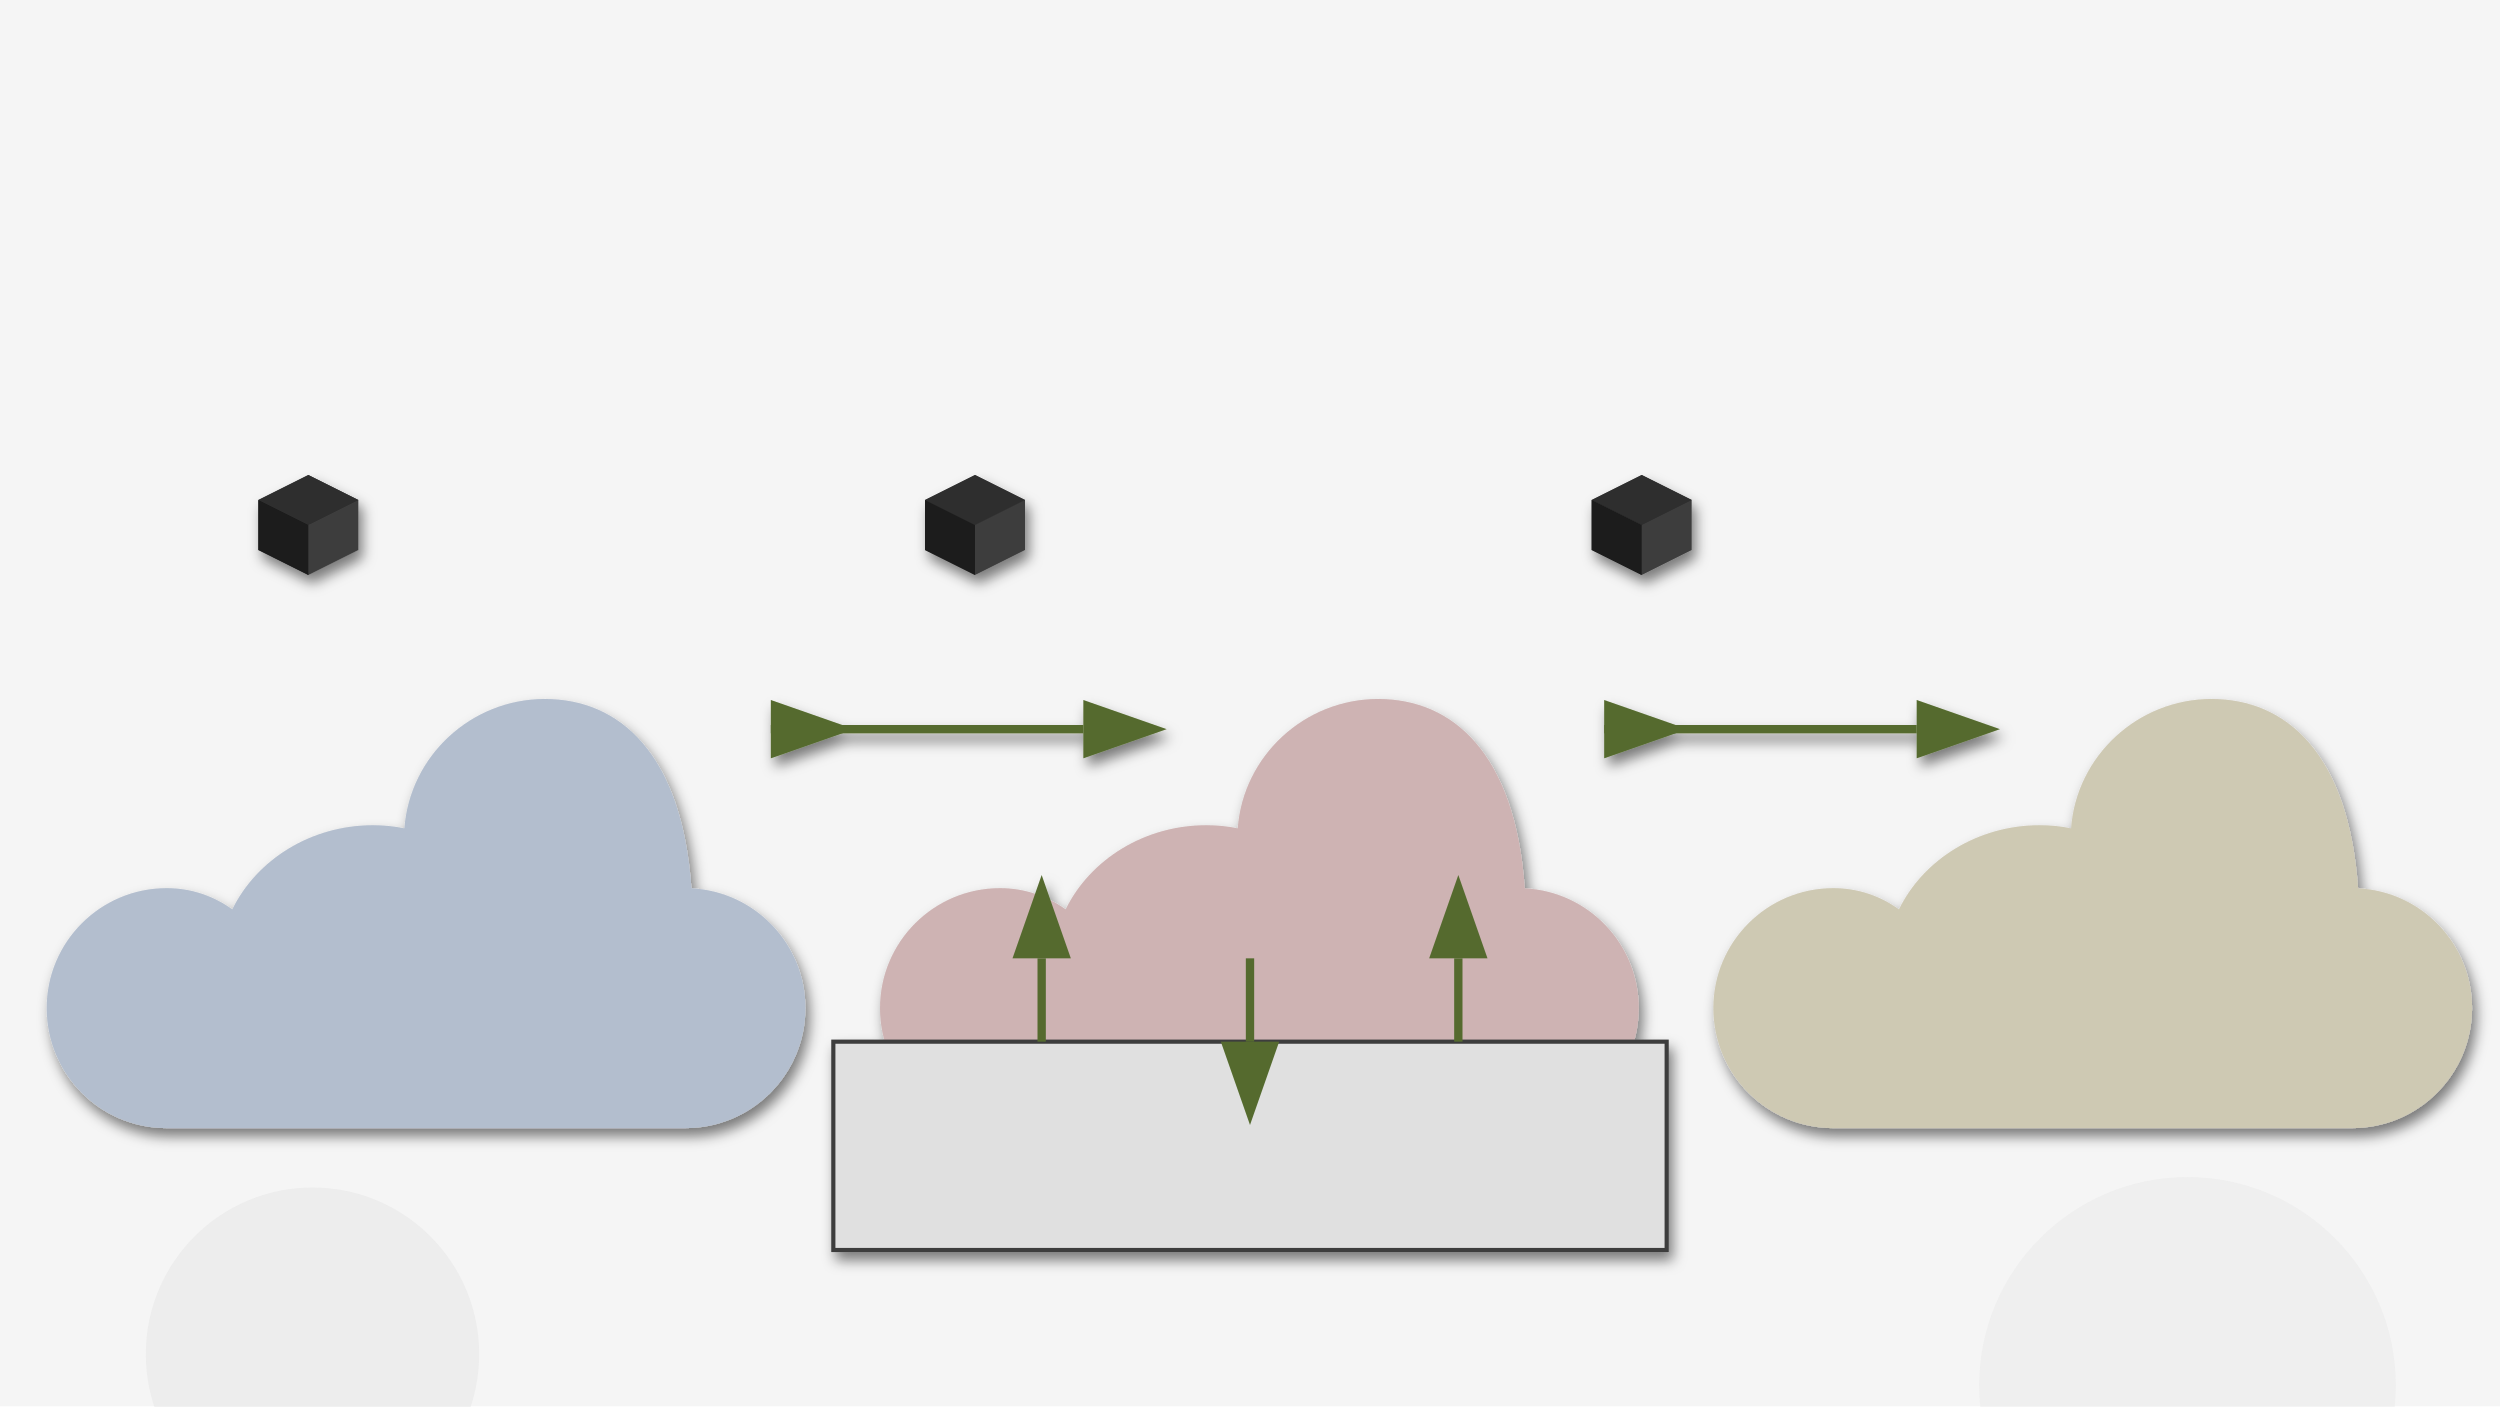
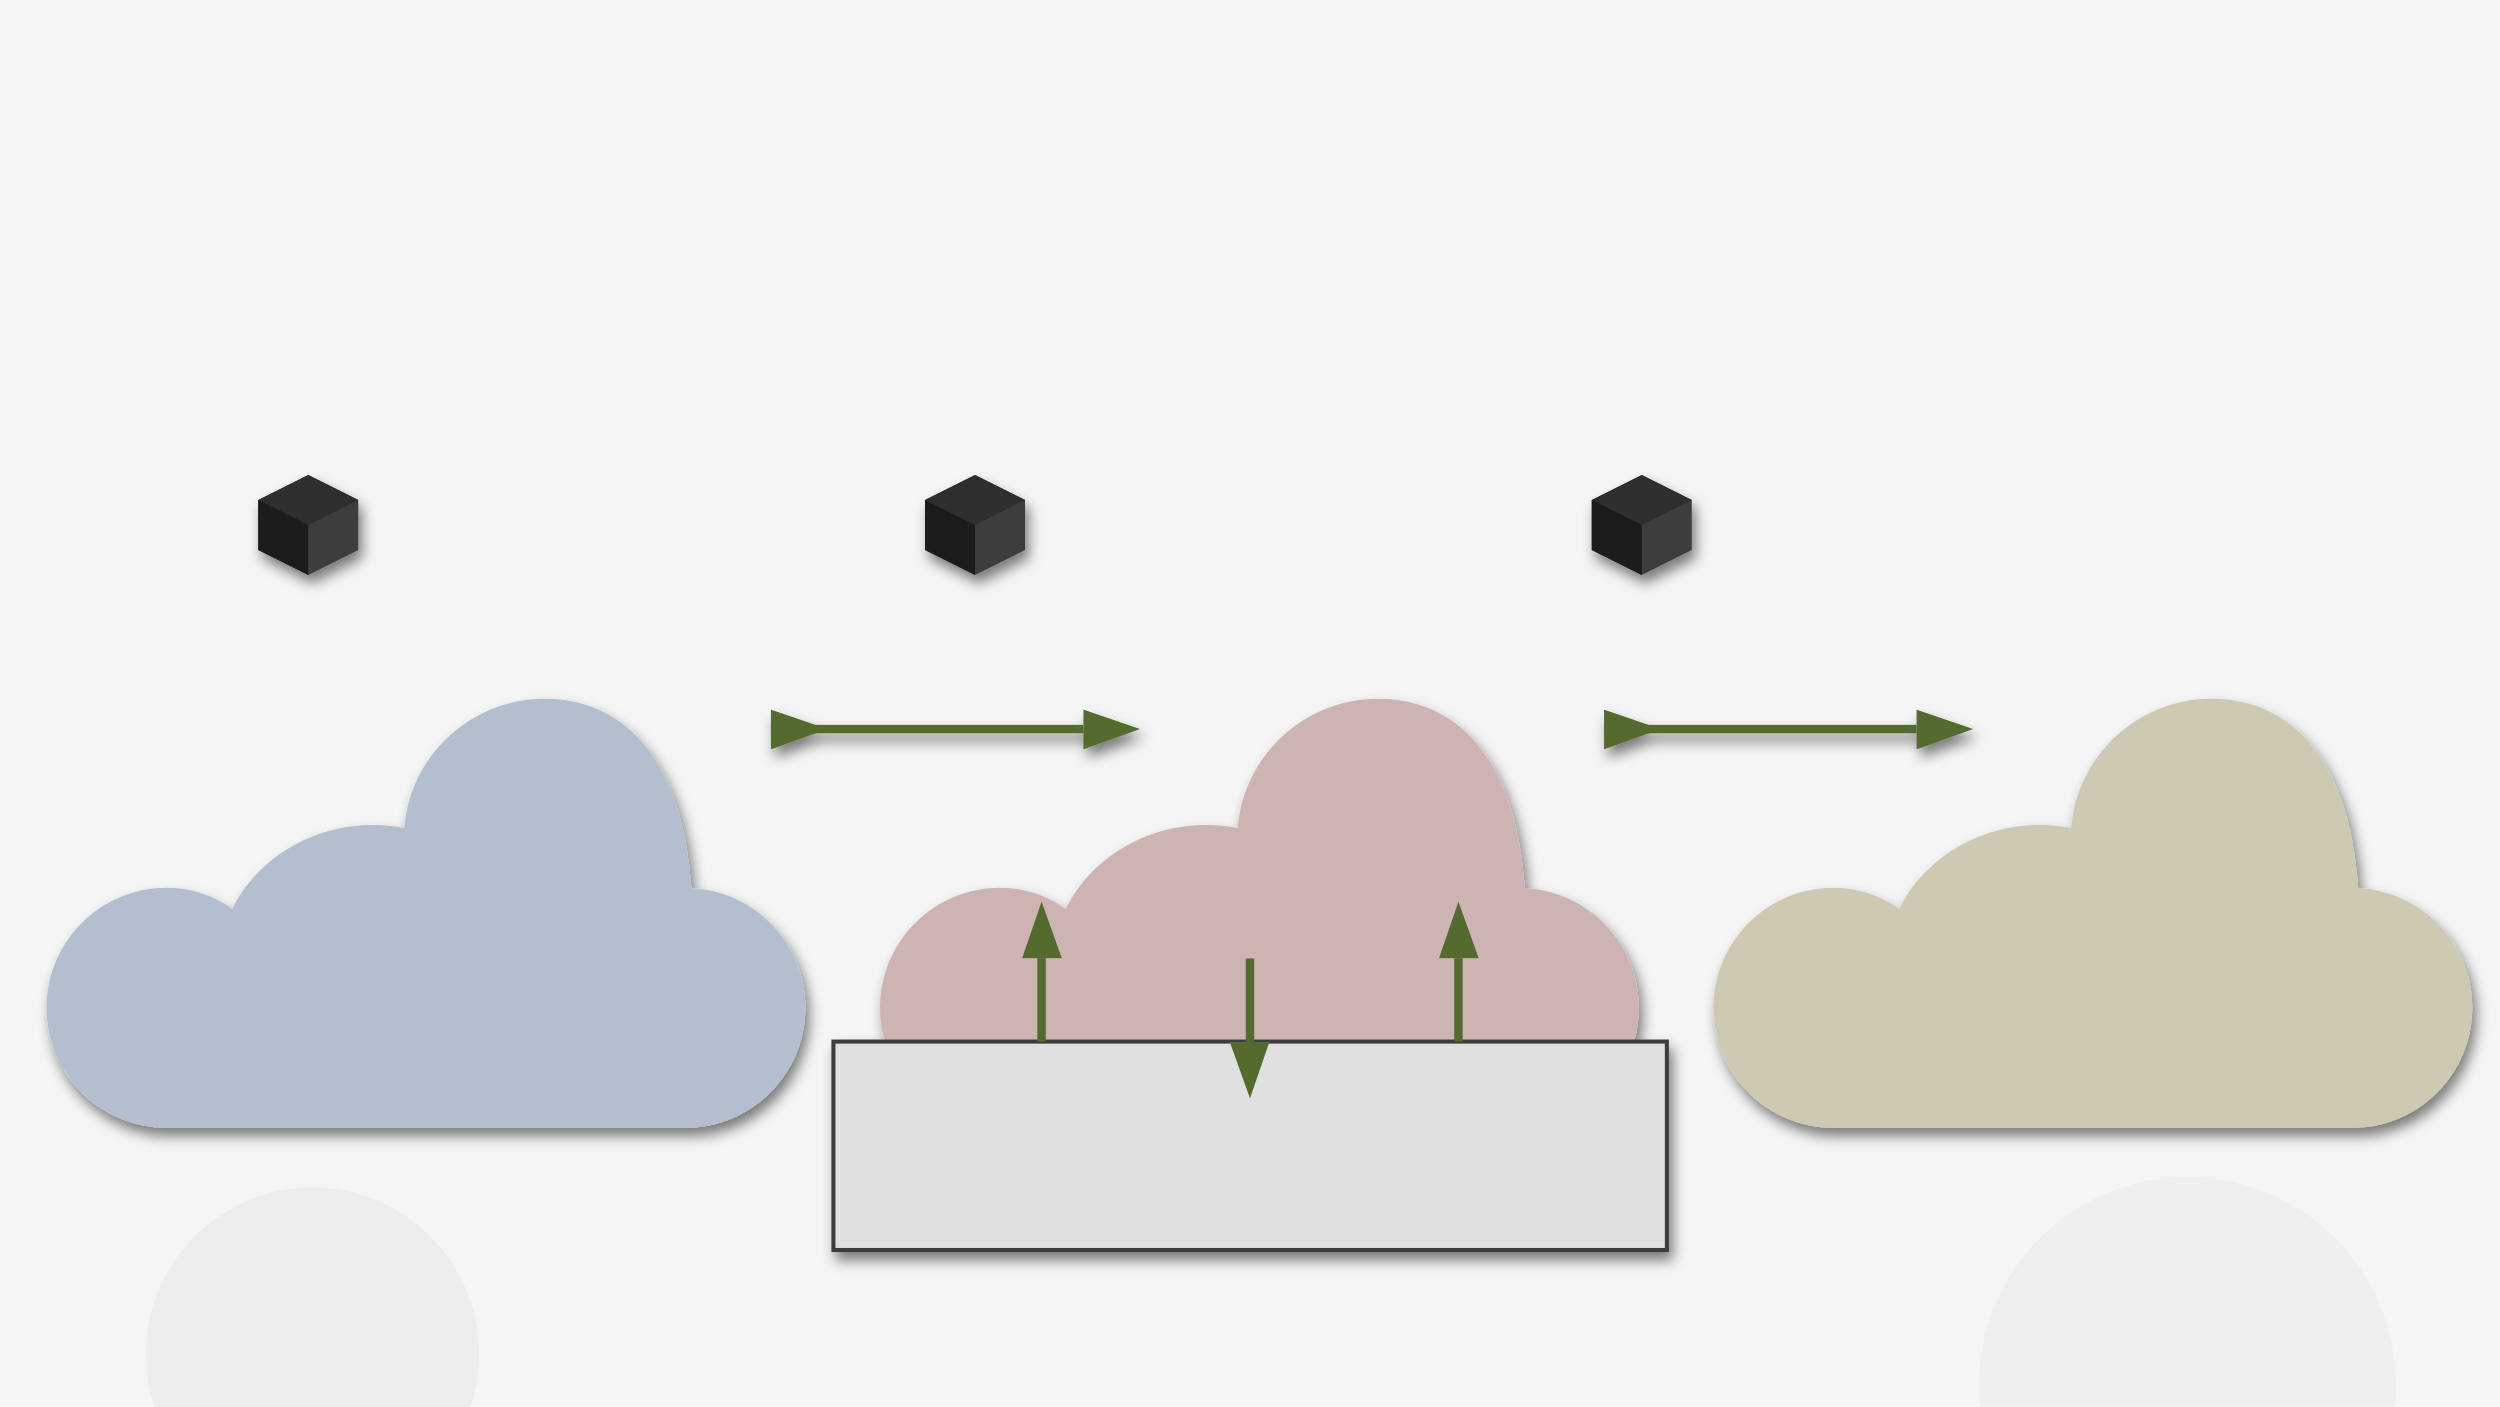
- <svg xmlns="http://www.w3.org/2000/svg" width="1200" height="675" viewBox="0 0 1200 675">
+ <svg xmlns="http://www.w3.org/2000/svg" width="800" height="450" viewBox="0 0 800 450">
  <defs>
    <filter id="dropShadow" x="-20%" y="-20%" width="140%" height="140%">
-       <feGaussianBlur in="SourceAlpha" stdDeviation="3" />
-       <feOffset dx="2" dy="4" result="offsetblur" />
+       <feGaussianBlur in="SourceAlpha" stdDeviation="2" />
+       <feOffset dx="1.3" dy="2.7" result="offsetblur" />
      <feComponentTransfer>
        <feFuncA type="linear" slope="0.5" />
      </feComponentTransfer>
      <feMerge>
        <feMergeNode />
        <feMergeNode in="SourceGraphic" />
      </feMerge>
    </filter>
-     <path id="cloud" d="M211.5,135.5c-35.3,0-64.8,27.3-67.4,62.1c-4.9-1-9.9-1.5-15.1-1.5c-29.7,0-55.8,16.5-67.5,40.4c-8.9-6.4-19.7-10.2-31.5-10.2c-31.8,0-57.6,25.8-57.6,57.6s25.8,57.6,57.6,57.6h249c31.8,0,57.6-25.8,57.6-57.6c0-30.8-24.2-56-54.7-57.5C277.3,161.4,247.3,135.5,211.5,135.5z" />
+     <path id="cloud" d="M141 90.3 c-23.5 0-43.2 18.2-44.9 41.4 c-3.3-0.7-6.6-1-10.1-1 c-19.8 0-37.2 11-45 26.9 c-5.9-4.3-13.1-6.8-21-6.8 c-21.2 0-38.4 17.2-38.4 38.4 s17.2 38.4 38.4 38.4 h166 c21.2 0 38.4-17.2 38.4-38.4 c0-20.5-16.1-37.3-36.5-38.3 C184.9 107.6 164.9 90.3 141 90.3 z" />
    <g id="server-icon">
-       <path fill="#3d3d3d" d="M0 15 L0 45 L30 60 L60 45 L60 15 L30 0 Z" />
-       <path fill="#2d2d2d" d="M0 15 L30 30 L60 15 L30 0 Z" />
-       <path fill="#1a1a1a" d="M0 15 L0 45 L30 60 L30 30 Z" />
+       <path fill="#3d3d3d" d="M0 10 L0 30 L20 40 L40 30 L40 10 L20 0 Z" />
+       <path fill="#2d2d2d" d="M0 10 L20 20 L40 10 L20 0 Z" />
+       <path fill="#1a1a1a" d="M0 10 L0 30 L20 40 L20 20 Z" />
    </g>
-     <marker id="arrowhead" markerWidth="10" markerHeight="7" refX="0" refY="3.5" orient="auto">
-       <polygon points="0 0, 10 3.5, 0 7" fill="#556b2f" />
+     <marker id="arrowhead" markerWidth="6.7" markerHeight="4.7" refX="0" refY="2.3" orient="auto">
+       <polygon points="0 0, 6.7 2.3, 0 4.7" fill="#556b2f" />
    </marker>
  </defs>
  <rect width="100%" height="100%" fill="#f5f5f5" />
-   <circle cx="150" cy="650" r="80" fill="#e0e0e0" opacity="0.4" />
-   <circle cx="1050" cy="665" r="100" fill="#e0e0e0" opacity="0.3" />
+   <circle cx="100" cy="433.3" r="53.3" fill="#e0e0e0" opacity="0.4" />
+   <circle cx="700" cy="443.3" r="66.7" fill="#e0e0e0" opacity="0.3" />
  <g id="main-elements" filter="url(#dropShadow)">
    <g id="cloud-group">
-       <use href="#cloud" x="50" y="200" fill="#e0e0e0" />
-       <use href="#cloud" x="50" y="200" fill="#4a6fa5" opacity="0.3" />
-       <use href="#server-icon" x="155" y="300" transform="scale(0.8) translate(0, -15)" />
-       <use href="#cloud" x="450" y="200" fill="#e0e0e0" />
-       <use href="#cloud" x="450" y="200" fill="#a54a4a" opacity="0.3" />
-       <use href="#server-icon" x="555" y="300" transform="scale(0.8) translate(0, -15)" />
-       <use href="#cloud" x="850" y="200" fill="#e0e0e0" />
-       <use href="#cloud" x="850" y="200" fill="#a5924a" opacity="0.3" />
-       <use href="#server-icon" x="955" y="300" transform="scale(0.8) translate(0, -15)" />
+       <use href="#cloud" x="33.3" y="133.3" fill="#e0e0e0" />
+       <use href="#cloud" x="33.3" y="133.3" fill="#4a6fa5" opacity="0.3" />
+       <use href="#server-icon" x="103.3" y="200" transform="scale(0.8) translate(0, -10)" />
+       <use href="#cloud" x="300" y="133.3" fill="#e0e0e0" />
+       <use href="#cloud" x="300" y="133.3" fill="#a54a4a" opacity="0.3" />
+       <use href="#server-icon" x="370" y="200" transform="scale(0.8) translate(0, -10)" />
+       <use href="#cloud" x="566.7" y="133.3" fill="#e0e0e0" />
+       <use href="#cloud" x="566.7" y="133.3" fill="#a5924a" opacity="0.3" />
+       <use href="#server-icon" x="636.7" y="200" transform="scale(0.8) translate(0, -10)" />
    </g>
-     <path id="infra-box" fill="#e0e0e0" stroke="#3d3d3d" stroke-width="2" d="M400 500 h400 v100 h-400 z" />
+     <path id="infra-box" fill="#e0e0e0" stroke="#3d3d3d" stroke-width="1.3" d="M266.7 333.3 h266.7 v66.7 h-266.7 z" />
    <g id="arrows">
-       <line x1="370" y1="350" x2="520" y2="350" stroke="#556b2f" stroke-width="4" marker-start="url(#arrowhead)" marker-end="url(#arrowhead)" />
-       <line x1="770" y1="350" x2="920" y2="350" stroke="#556b2f" stroke-width="4" marker-start="url(#arrowhead)" marker-end="url(#arrowhead)" />
-       <path d="M500 500 v-40" stroke="#556b2f" stroke-width="4" marker-end="url(#arrowhead)" />
-       <path d="M600 460 v40" stroke="#556b2f" stroke-width="4" marker-end="url(#arrowhead)" />
-       <path d="M700 500 v-40" stroke="#556b2f" stroke-width="4" marker-end="url(#arrowhead)" />
+       <line x1="246.7" y1="233.3" x2="346.7" y2="233.3" stroke="#556b2f" stroke-width="2.7" marker-start="url(#arrowhead)" marker-end="url(#arrowhead)" />
+       <line x1="513.3" y1="233.3" x2="613.3" y2="233.3" stroke="#556b2f" stroke-width="2.7" marker-start="url(#arrowhead)" marker-end="url(#arrowhead)" />
+       <path d="M333.3 333.3 v-26.7" stroke="#556b2f" stroke-width="2.7" marker-end="url(#arrowhead)" />
+       <path d="M400 306.7 v26.7" stroke="#556b2f" stroke-width="2.7" marker-end="url(#arrowhead)" />
+       <path d="M466.7 333.3 v-26.7" stroke="#556b2f" stroke-width="2.7" marker-end="url(#arrowhead)" />
    </g>
  </g>
</svg>
